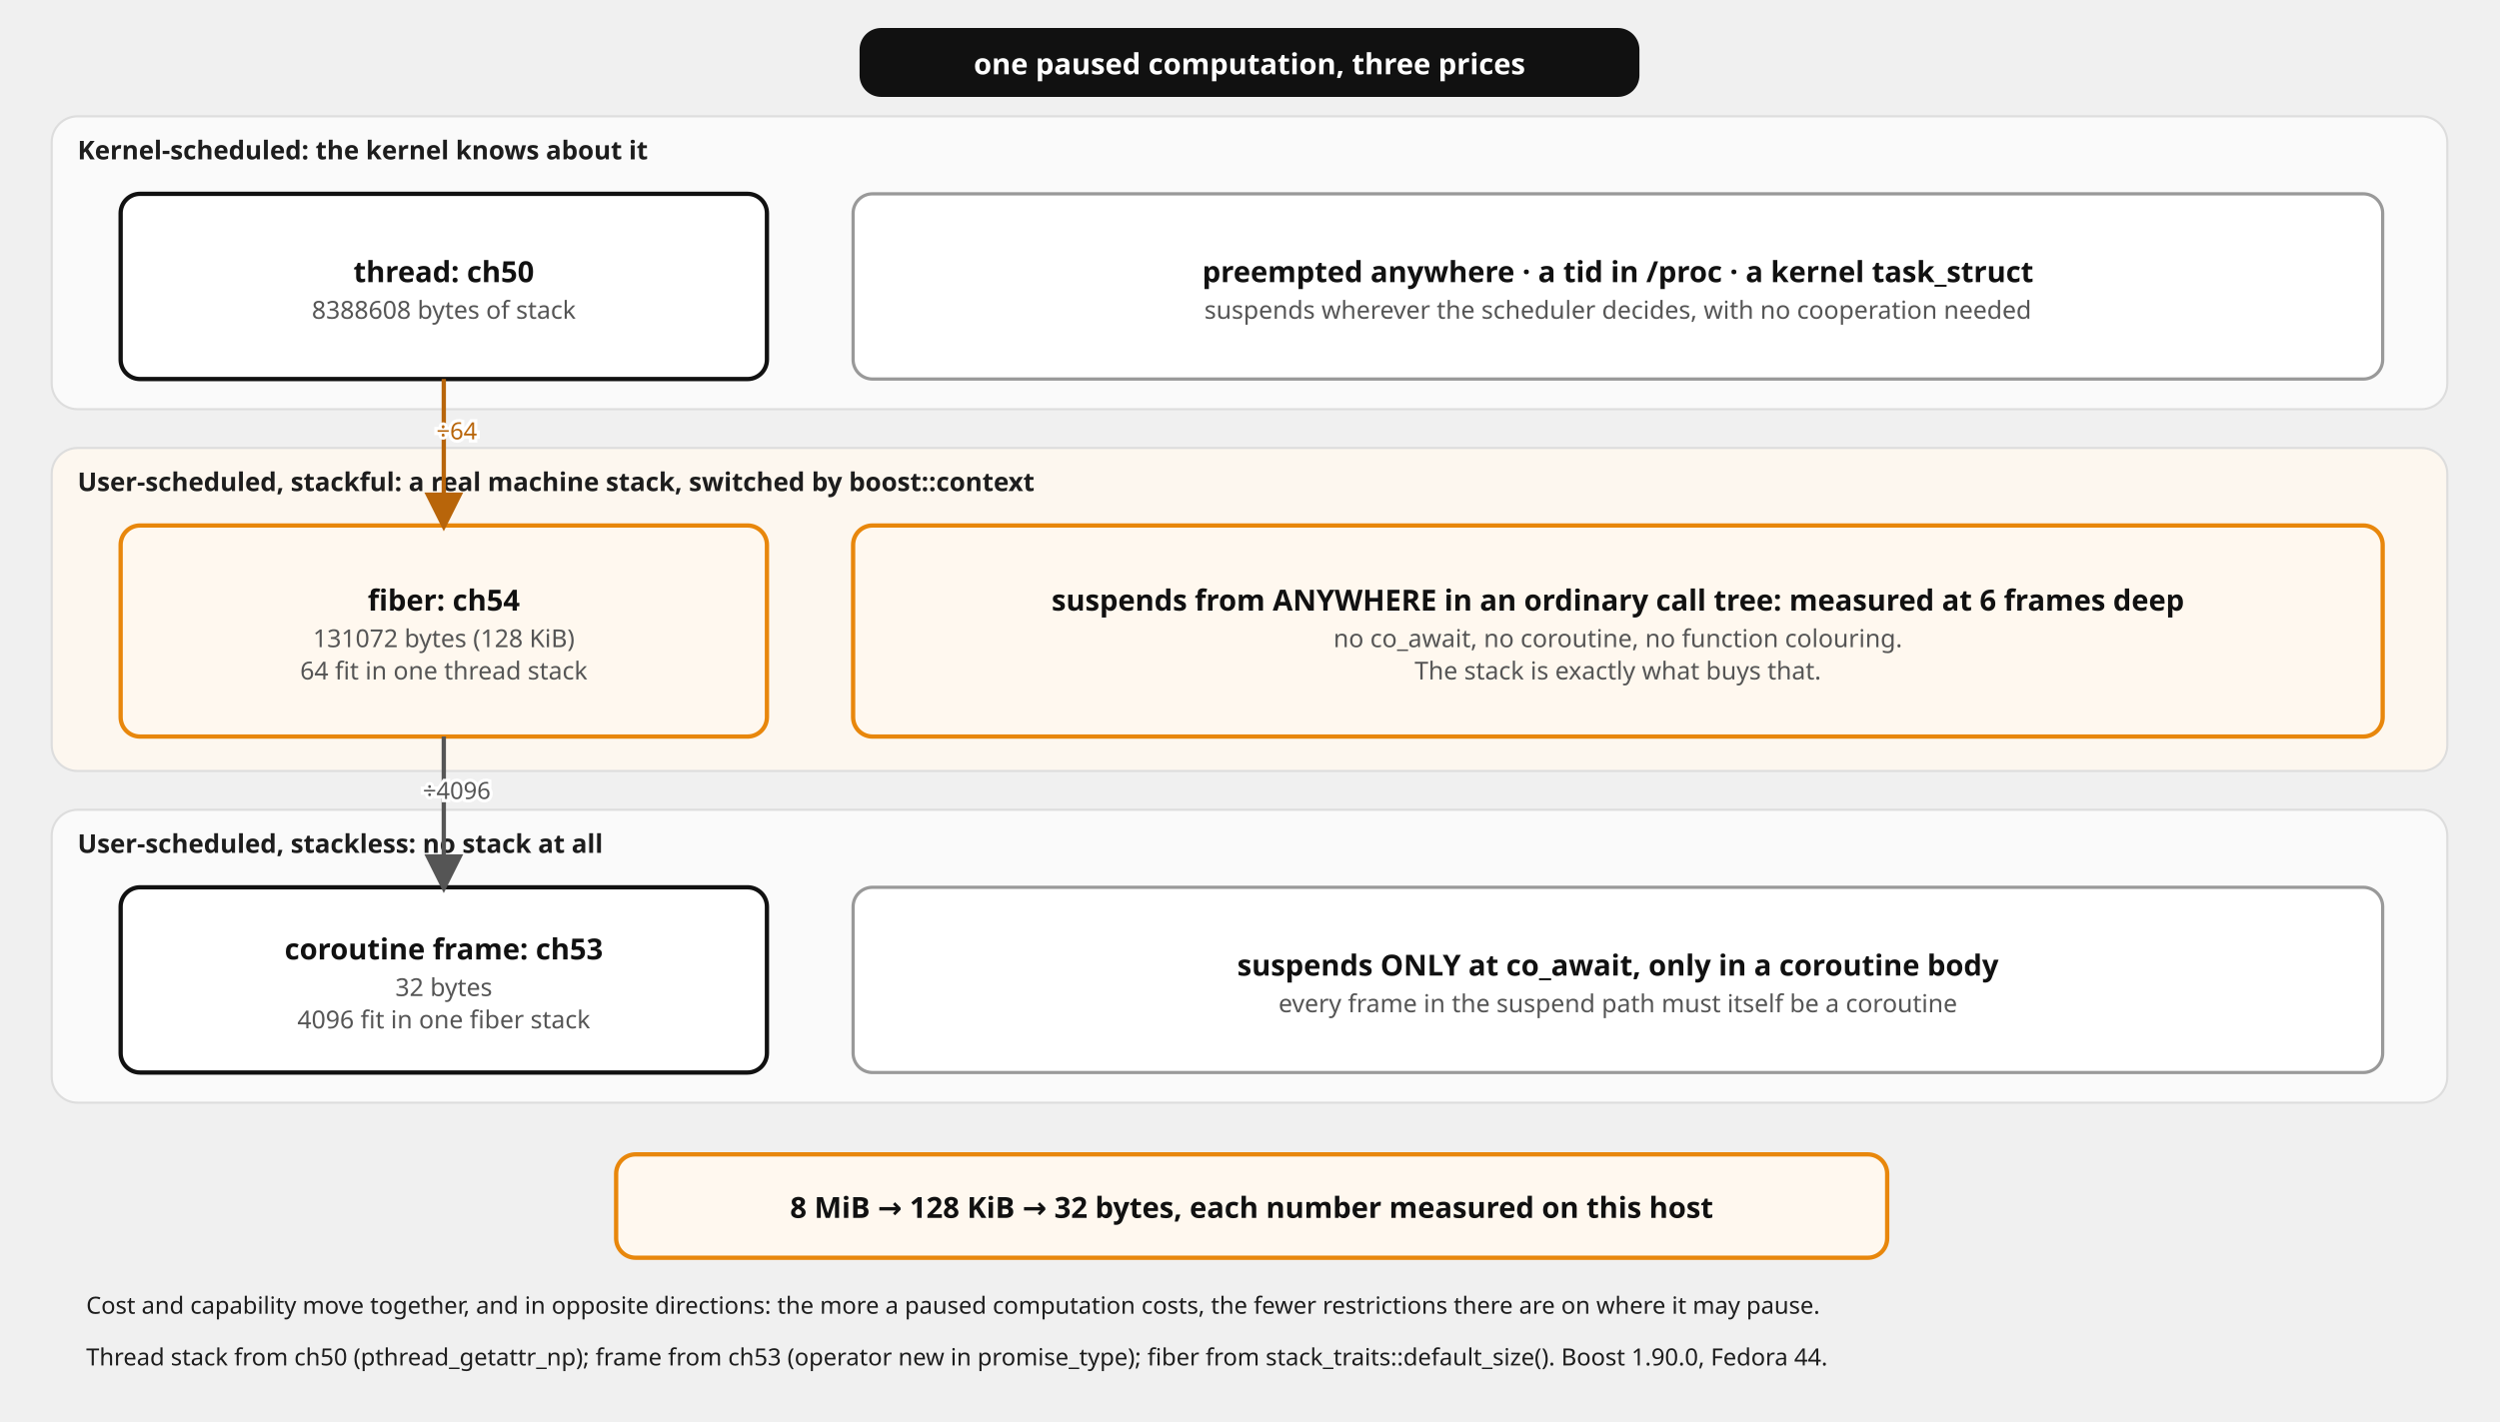
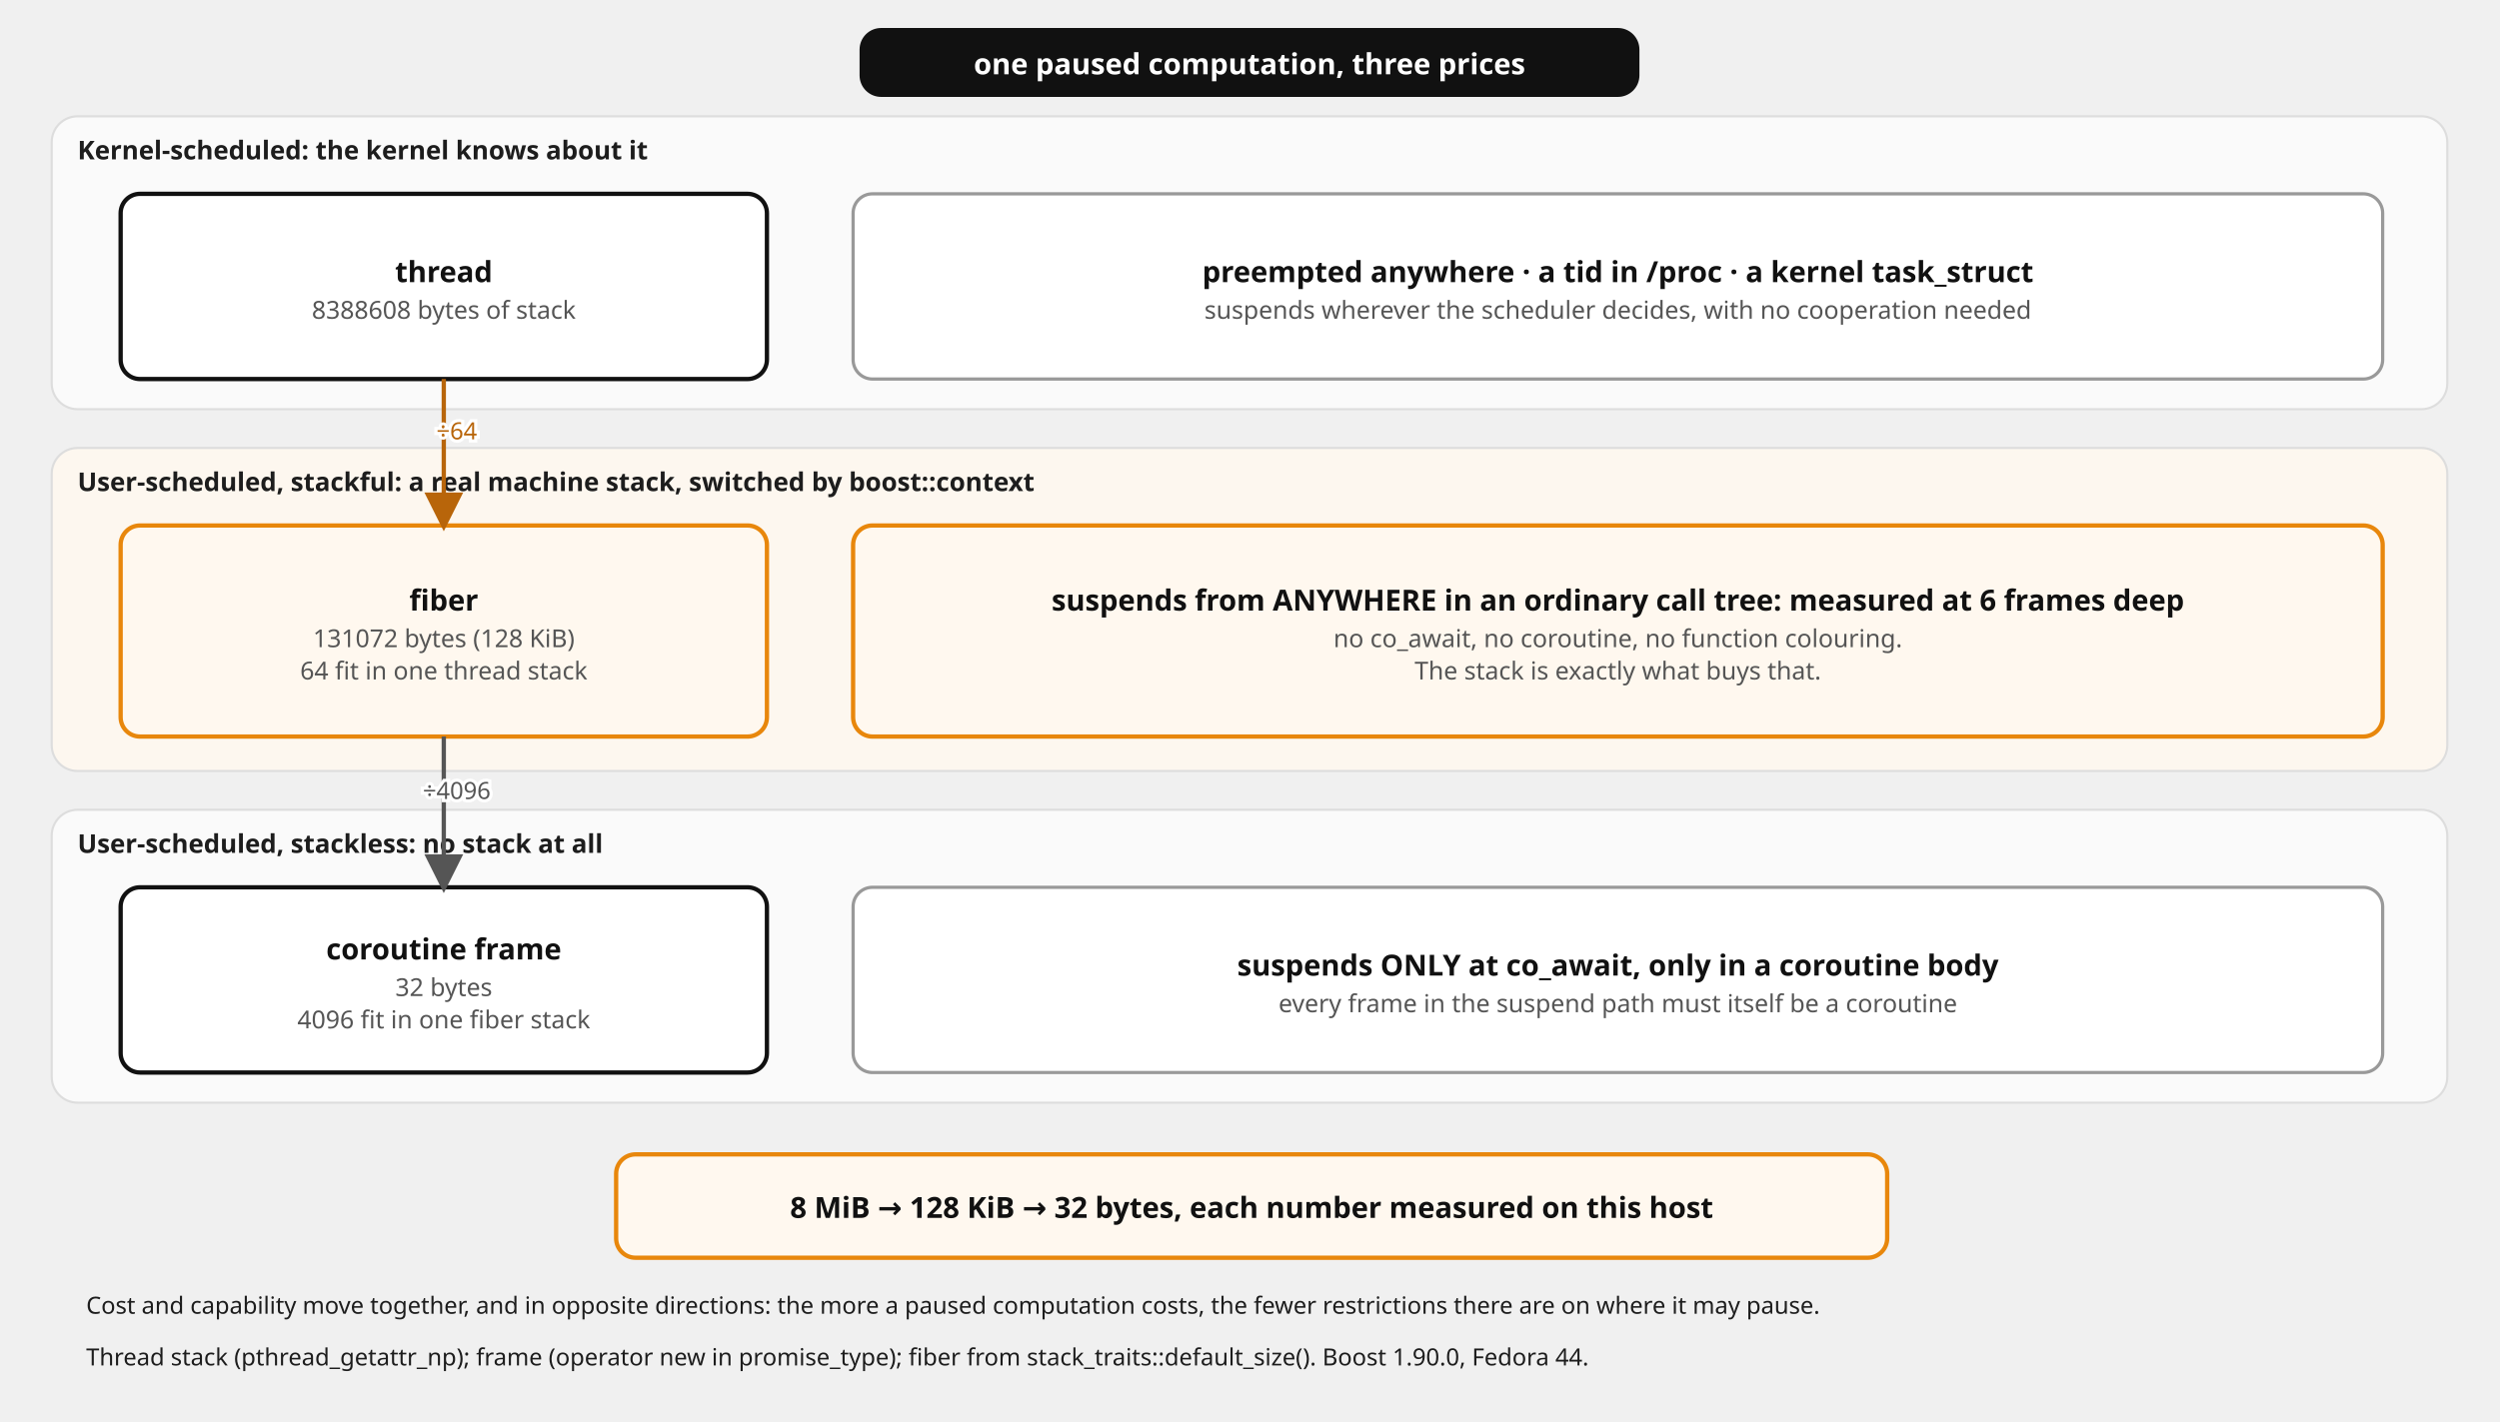
<svg xmlns="http://www.w3.org/2000/svg" viewBox="0 0 1160 660" font-family="'Red Hat Text', system-ui, sans-serif" role="img">
  <defs>
    <marker id="a" viewBox="0 0 10 10" refX="8.5" refY="5" markerWidth="9" markerHeight="9" orient="auto-start-reverse">
      <path d="M0,0 L10,5 L0,10 z" fill="#555" />
    </marker>
    <marker id="am" viewBox="0 0 10 10" refX="8.5" refY="5" markerWidth="9" markerHeight="9" orient="auto-start-reverse">
      <path d="M0,0 L10,5 L0,10 z" fill="#b8650a" />
    </marker>
  </defs>
  <rect x="24" y="54" width="1112" height="136" rx="12" fill="#fafafa" stroke="#ddd" />
  <text x="36" y="74" font-size="12" font-weight="700" fill="#1d1d1d">Kernel-scheduled: the kernel knows about it</text>
  <rect x="24" y="208" width="1112" height="150" rx="12" fill="#fdf7ef" stroke="#ddd" />
  <text x="36" y="228" font-size="12" font-weight="700" fill="#1d1d1d">User-scheduled, stackful: a real machine stack, switched by boost::context</text>
  <rect x="24" y="376" width="1112" height="136" rx="12" fill="#fafafa" stroke="#ddd" />
  <text x="36" y="396" font-size="12" font-weight="700" fill="#1d1d1d">User-scheduled, stackless: no stack at all</text>
  <rect x="400" y="14" width="360" height="30" rx="9" fill="#111111" stroke="#111111" stroke-width="2" />
  <text x="580.0" y="34.5" font-size="13.5" font-weight="700" fill="#ffffff" text-anchor="middle">one paused computation, three prices</text>
  <rect x="56" y="90" width="300" height="86" rx="9" fill="#ffffff" stroke="#111111" stroke-width="2" />
-   <text x="206.0" y="131.0" font-size="13.5" font-weight="700" fill="#111111" text-anchor="middle">thread: ch50</text>
+   <text x="206.0" y="131.0" font-size="13.5" font-weight="700" fill="#111111" text-anchor="middle">thread</text>
  <text x="206.0" y="148.0" font-size="11.5" fill="#555555" text-anchor="middle">8388608 bytes of stack</text>
  <rect x="396" y="90" width="710" height="86" rx="9" fill="#ffffff" stroke="#999999" stroke-width="1.5" />
  <text x="751.0" y="131.0" font-size="13.5" font-weight="700" fill="#111111" text-anchor="middle">preempted anywhere · a tid in /proc · a kernel task_struct</text>
  <text x="751.0" y="148.0" font-size="11.5" fill="#555555" text-anchor="middle">suspends wherever the scheduler decides, with no cooperation needed</text>
  <rect x="56" y="244" width="300" height="98" rx="9" fill="#fff8ef" stroke="#e8870c" stroke-width="2" />
-   <text x="206.0" y="283.5" font-size="13.5" font-weight="700" fill="#111111" text-anchor="middle">fiber: ch54</text>
+   <text x="206.0" y="283.5" font-size="13.5" font-weight="700" fill="#111111" text-anchor="middle">fiber</text>
  <text x="206.0" y="300.5" font-size="11.5" fill="#555555" text-anchor="middle">131072 bytes (128 KiB)</text>
  <text x="206.0" y="315.5" font-size="11.5" fill="#555555" text-anchor="middle">64 fit in one thread stack</text>
  <rect x="396" y="244" width="710" height="98" rx="9" fill="#fff8ef" stroke="#e8870c" stroke-width="2" />
  <text x="751.0" y="283.5" font-size="13.5" font-weight="700" fill="#111111" text-anchor="middle">suspends from ANYWHERE in an ordinary call tree: measured at 6 frames deep</text>
  <text x="751.0" y="300.5" font-size="11.5" fill="#555555" text-anchor="middle">no co_await, no coroutine, no function colouring.</text>
  <text x="751.0" y="315.5" font-size="11.5" fill="#555555" text-anchor="middle">The stack is exactly what buys that.</text>
  <rect x="56" y="412" width="300" height="86" rx="9" fill="#ffffff" stroke="#111111" stroke-width="2" />
-   <text x="206.0" y="445.5" font-size="13.5" font-weight="700" fill="#111111" text-anchor="middle">coroutine frame: ch53</text>
+   <text x="206.0" y="445.5" font-size="13.5" font-weight="700" fill="#111111" text-anchor="middle">coroutine frame</text>
  <text x="206.0" y="462.5" font-size="11.5" fill="#555555" text-anchor="middle">32 bytes</text>
  <text x="206.0" y="477.5" font-size="11.5" fill="#555555" text-anchor="middle">4096 fit in one fiber stack</text>
  <rect x="396" y="412" width="710" height="86" rx="9" fill="#ffffff" stroke="#999999" stroke-width="1.5" />
  <text x="751.0" y="453.0" font-size="13.5" font-weight="700" fill="#111111" text-anchor="middle">suspends ONLY at co_await, only in a coroutine body</text>
  <text x="751.0" y="470.0" font-size="11.5" fill="#555555" text-anchor="middle">every frame in the suspend path must itself be a coroutine</text>
  <rect x="286" y="536" width="590" height="48" rx="9" fill="#fff8ef" stroke="#e8870c" stroke-width="2" />
  <text x="581.0" y="565.5" font-size="13.5" font-weight="700" fill="#111111" text-anchor="middle">8 MiB → 128 KiB → 32 bytes, each number measured on this host</text>
  <path d="M206,176 L206,244" fill="none" stroke="#b8650a" stroke-width="2" marker-end="url(#am)" />
  <text x="212.0" y="204.0" font-size="11" fill="#ffffff" stroke="#ffffff" stroke-width="3" paint-order="stroke" text-anchor="middle">÷64</text>
  <text x="212.0" y="204.0" font-size="11" fill="#b8650a" text-anchor="middle">÷64</text>
  <path d="M206,342 L206,412" fill="none" stroke="#555" stroke-width="2" marker-end="url(#a)" />
  <text x="212.0" y="371.0" font-size="11" fill="#ffffff" stroke="#ffffff" stroke-width="3" paint-order="stroke" text-anchor="middle">÷4096</text>
  <text x="212.0" y="371.0" font-size="11" fill="#555" text-anchor="middle">÷4096</text>
  <text x="40" y="610" font-size="11" fill="#1d1d1d" text-anchor="start">Cost and capability move together, and in opposite directions: the more a paused computation costs, the fewer restrictions there are on where it may pause.</text>
-   <text x="40" y="634" font-size="11" fill="#1d1d1d" text-anchor="start">Thread stack from ch50 (pthread_getattr_np); frame from ch53 (operator new in promise_type); fiber from stack_traits::default_size(). Boost 1.90.0, Fedora 44.</text>
+   <text x="40" y="634" font-size="11" fill="#1d1d1d" text-anchor="start">Thread stack (pthread_getattr_np); frame (operator new in promise_type); fiber from stack_traits::default_size(). Boost 1.90.0, Fedora 44.</text>
</svg>
